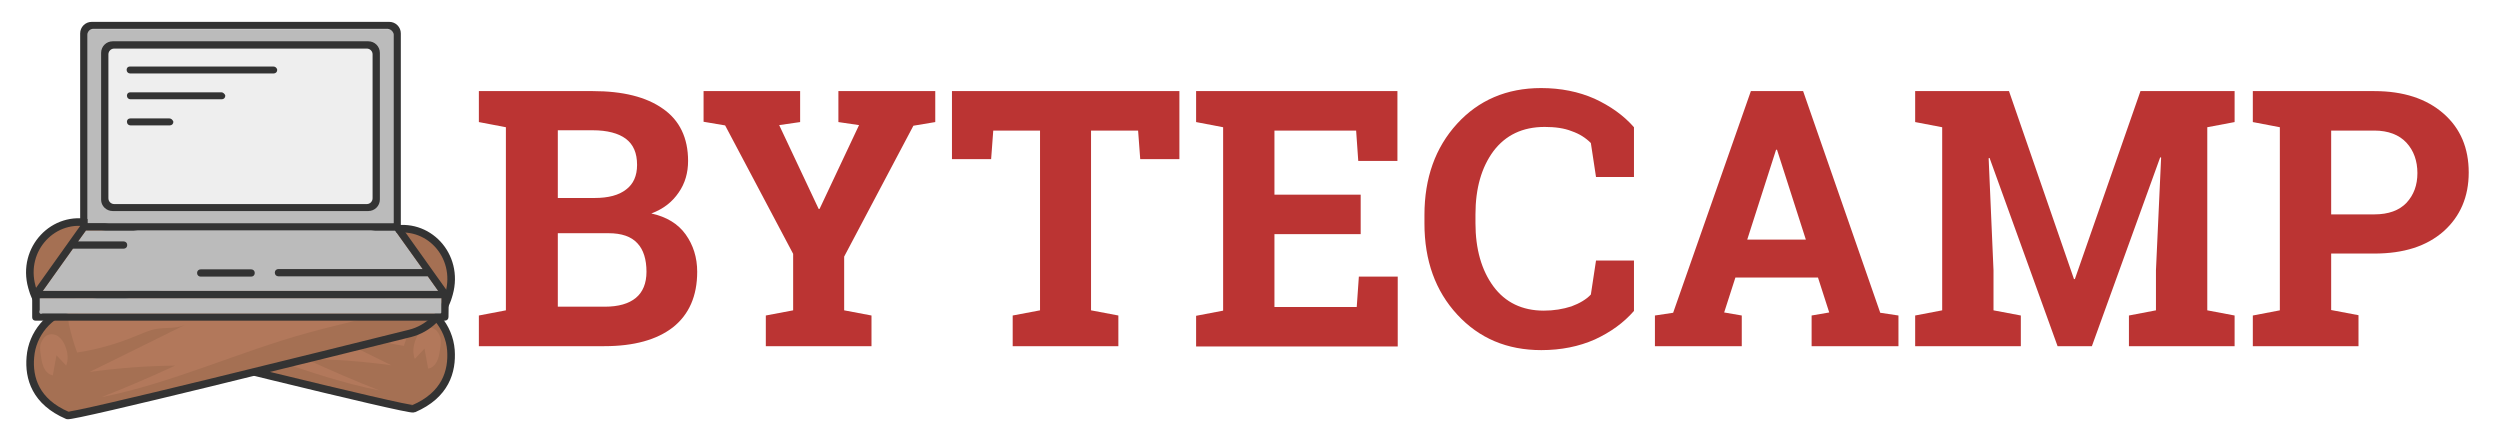
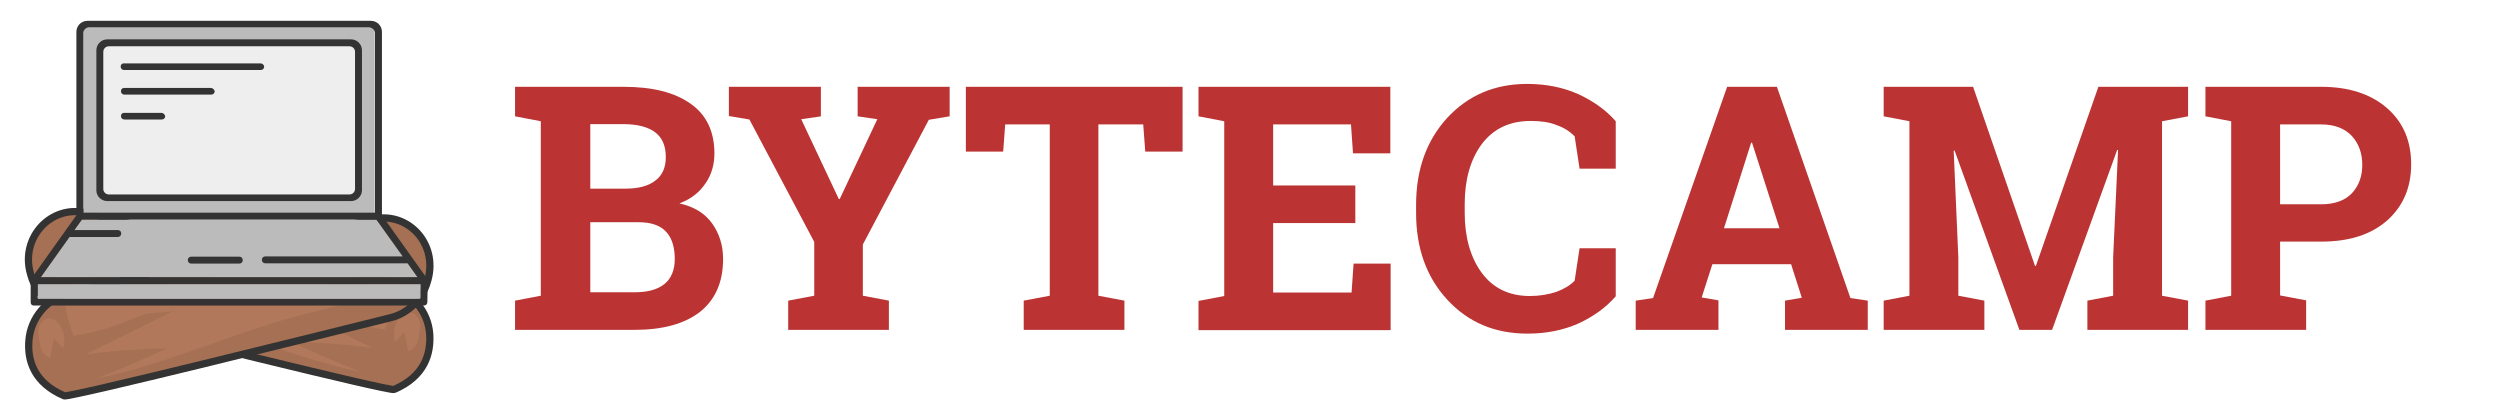
- <svg xmlns="http://www.w3.org/2000/svg" version="1.1" id="ByteCamp" x="0px" y="0px" viewBox="0 0 823.3 144" enable-background="new 0 0 823.3 144" xml:space="preserve">
+ <svg xmlns="http://www.w3.org/2000/svg" version="1.1" id="ByteCamp" x="0px" y="0px" viewBox="0 0 864 144" enable-background="new 0 0 864 144" xml:space="preserve">
  <g id="XMLID_34_">
    <g id="XMLID_164_">
      <g id="XMLID_184_">
        <g id="XMLID_190_">
          <path id="XMLID_193_" fill="#A57053" stroke="#333333" stroke-width="2.5" stroke-miterlimit="10" d="M136.2,134.6      c-1.5,0.7-85.8-20.3-112.8-27c-6-1.5-10.9-6.2-12.7-12.4c-0.1-0.2-0.1-0.5-0.2-0.7C7,82,17.7,70.6,29.9,73.6l105.1,25.6      c7.3,1.8,12.9,8.4,13.5,16.1C149,122.3,146.7,130.1,136.2,134.6z" />
          <path id="XMLID_192_" fill="#B2785B" d="M18,94.9c0.3,0.6,0.9,0.9,1.5,1.2c11.9,5.6,24.9,7.8,37.5,11.3      c22.9,6.3,44.8,16.6,68,21.2c-8.2-3.2-16.3-6.7-24.3-10.4c9.4,0.1,18.8,0.8,28.2,2.1c-10.5-5.2-21-10.3-31.4-15.5      c2.9,1.3,6.2,0.8,9.3,1.3c2.4,0.4,4.7,1.5,7,2.4c6.2,2.6,12.7,4.4,19.2,5.4c1.1-3,2-6.1,2.7-9.3c0.1-0.6,0.3-1.3,0-1.9      c-0.3-0.6-1-1-1.6-1.2c-3.1-1.3-6.4-1.7-9.6-2.1c-16.8-2.1-33.7-4.1-50.4-7.7c-16.6-3.6-33-8.8-49.7-12.1      c4.3,3.9,9.5,6.9,15,8.5c-6.9-0.1-13.9-0.9-20.8-2.4c5.5,3.3,11.1,6.4,17.2,8.2c7.1,2.1,14.8,2.2,21.2,6.2      c-11.4-0.9-23.1-1.9-33.6-7.1c-1.2-0.6-2.5-1.2-3.8-1C18.4,92.2,17.3,93.7,18,94.9z" />
          <path id="XMLID_191_" fill="#B2785B" d="M143.2,108.4c-1.2-0.8-2.8-0.6-3.9,0.1c-1.1,0.8-1.9,2-2.4,3.3c-0.8,2-1.1,4.3-0.3,6.4      c1.1-1.1,2.1-2.3,3.2-3.4c0.4,2.2,0.8,4.4,1.2,6.6c1.3-0.2,2.3-1.2,2.9-2.4c0.6-1.2,0.8-2.5,1-3.9c0.2-1.2,0.4-2.4,0.2-3.7      C144.8,110.3,144.2,109.1,143.2,108.4z" />
        </g>
        <g id="XMLID_185_">
          <g id="XMLID_186_">
            <path id="XMLID_189_" fill="#A57053" stroke="#333333" stroke-width="2.5" stroke-miterlimit="10" d="M22.2,136.8       c1.5,0.7,85.8-20.3,112.8-27c6-1.5,10.9-6.2,12.7-12.4c0.1-0.2,0.1-0.5,0.2-0.7c3.5-12.6-7.1-23.9-19.3-20.9L23.5,101.5       c-7.3,1.8-12.9,8.4-13.5,16.1C9.4,124.5,11.7,132.3,22.2,136.8z" />
            <path id="XMLID_188_" fill="#B2785B" d="M140.4,97.1c-0.3,0.6-0.9,0.9-1.5,1.2c-11.9,5.6-24.9,7.8-37.5,11.3       c-22.9,6.3-44.8,16.6-68,21.2c8.2-3.2,16.3-6.7,24.3-10.4c-9.4,0.1-18.8,0.8-28.2,2.1c10.5-5.2,21-10.3,31.4-15.5       c-2.9,1.3-6.2,0.8-9.3,1.3c-2.4,0.4-4.7,1.5-7,2.4c-6.2,2.6-12.7,4.4-19.2,5.4c-1.1-3-2-6.1-2.7-9.3c-0.1-0.6-0.3-1.3,0-1.9       c0.3-0.6,1-1,1.6-1.2c3.1-1.3,6.4-1.7,9.6-2.1c16.8-2.1,33.7-4.1,50.4-7.7c16.6-3.6,33-8.8,49.7-12.1c-4.3,3.9-9.5,6.9-15,8.5       c6.9-0.1,13.9-0.9,20.8-2.4c-5.5,3.3-11.1,6.4-17.2,8.2c-7.1,2.1-14.8,2.2-21.2,6.2c11.4-0.9,23.1-1.9,33.6-7.1       c1.2-0.6,2.5-1.2,3.8-1C140,94.4,141.1,96,140.4,97.1z" />
            <path id="XMLID_187_" fill="#B2785B" d="M15.2,110.6c1.2-0.8,2.8-0.6,3.9,0.1c1.1,0.8,1.9,2,2.4,3.3c0.8,2,1.1,4.3,0.3,6.4       c-1.1-1.1-2.1-2.3-3.2-3.4c-0.4,2.2-0.8,4.4-1.2,6.6c-1.3-0.2-2.3-1.2-2.9-2.4c-0.6-1.2-0.8-2.5-1-3.9       c-0.2-1.2-0.4-2.4-0.2-3.7C13.6,112.5,14.2,111.3,15.2,110.6z" />
          </g>
        </g>
      </g>
      <g id="XMLID_165_">
        <rect id="XMLID_183_" x="13" y="98.2" fill="#BBBBBB" width="132.4" height="5.1" />
        <rect id="XMLID_182_" x="28.8" y="9.6" fill="#BBBBBB" width="100.7" height="64" />
        <polygon id="XMLID_181_" fill="#BBBBBB" points="14.1,95.8 28.3,75.9 130.1,75.9 144.3,95.8    " />
        <rect id="XMLID_180_" x="35.2" y="15.2" fill="#EEEEEE" width="88" height="52.6" />
        <g id="XMLID_166_">
          <path id="XMLID_177_" fill="#333333" d="M37.1,69.5h84.2c2.1,0,3.8-1.7,3.8-3.8V17.4c0-2.1-1.7-3.8-3.8-3.8H37.1      c-2.1,0-3.8,1.7-3.8,3.8v48.4C33.3,67.8,35,69.5,37.1,69.5z M35.7,17.9c0-1,0.8-1.9,1.9-1.9h83.2c1,0,1.9,0.8,1.9,1.9v47.4      c0,1-0.8,1.9-1.9,1.9H37.6c-1,0-1.9-0.8-1.9-1.9L35.7,17.9z" />
          <path id="XMLID_172_" fill="#333333" d="M147.8,97c0-0.2-0.1-0.5-0.2-0.7l-15.6-21.9V11c0-2.1-1.7-3.8-3.8-3.8h-98      c-2.1,0-3.8,1.7-3.8,3.8v63.4L10.8,96.3c-0.1,0.2-0.2,0.4-0.2,0.7c0,0,0,0,0,0v7.5c0,0.3,0.1,0.6,0.3,0.8      c0.2,0.2,0.5,0.3,0.8,0.3l134.8,0c0.7,0,1.2-0.5,1.2-1.2L147.8,97C147.8,97,147.8,97,147.8,97z M79.2,95.8H14.1L24,81.9h16.7      c0.7,0,1.2-0.5,1.2-1.2s-0.5-1.2-1.2-1.2h-15l2.6-3.6h50.9h50.9l9.1,12.7H91.7c-0.7,0-1.2,0.5-1.2,1.2c0,0.7,0.5,1.2,1.2,1.2      h49.2l3.4,4.8L79.2,95.8z M129.6,11.4v62.1H79.2H28.8V11.4c0-1,0.8-1.9,1.9-1.9h97C128.7,9.6,129.6,10.4,129.6,11.4z M13,102.8      v-4.6h66.2l66.2,0v4.6c0,0.3-0.2,0.5-0.5,0.5l-131.5,0C13.2,103.3,13,103.1,13,102.8z" />
          <path id="XMLID_171_" fill="#333333" d="M82.7,88.7H66.1c-0.7,0-1.2,0.5-1.2,1.2s0.5,1.2,1.2,1.2h16.6c0.7,0,1.2-0.5,1.2-1.2      S83.4,88.7,82.7,88.7z" />
          <g id="XMLID_167_">
            <path id="XMLID_170_" fill="#333333" d="M55.8,39l-12.9,0c-0.3,0-0.6,0.1-0.8,0.3c-0.2,0.2-0.3,0.5-0.3,0.8       c0,0.7,0.5,1.2,1.2,1.2l12.9,0c0.7,0,1.2-0.5,1.2-1.2C56.9,39.5,56.4,39,55.8,39z" />
            <path id="XMLID_169_" fill="#333333" d="M72.9,30.4h-30c-0.3,0-0.6,0.1-0.8,0.3c-0.2,0.2-0.3,0.5-0.3,0.8       c0,0.7,0.5,1.2,1.2,1.2l30,0c0.7,0,1.2-0.5,1.2-1.2C74.1,31,73.5,30.4,72.9,30.4z" />
            <path id="XMLID_168_" fill="#333333" d="M90,21.9l-47.2,0c-0.3,0-0.6,0.1-0.8,0.3c-0.2,0.2-0.3,0.5-0.3,0.8       c0,0.7,0.5,1.2,1.2,1.2l47.2,0c0.7,0,1.2-0.5,1.2-1.2C91.2,22.4,90.7,21.9,90,21.9z" />
          </g>
        </g>
      </g>
    </g>
    <g id="XMLID_35_">
      <g id="XMLID_112_">
-         <path id="XMLID_150_" fill="#BB3433" d="M195.2,30c9.9,0,17.6,1.9,23.1,5.8c5.5,3.8,8.3,9.6,8.3,17.2c0,3.9-1,7.4-3.1,10.4     c-2.1,3.1-5,5.4-9,6.9c5,1.1,8.8,3.4,11.3,6.9c2.5,3.5,3.8,7.6,3.8,12.3c0,8-2.7,14.1-8,18.3c-5.3,4.1-12.8,6.2-22.6,6.2h-41.3     v-10.1l8.9-1.7V41.9l-8.9-1.7V30h8.9H195.2z M183.7,65.2h12.1c4.5,0,8-0.9,10.4-2.8c2.4-1.8,3.6-4.5,3.6-8.1     c0-3.9-1.2-6.7-3.7-8.6c-2.4-1.8-6.1-2.8-10.9-2.8h-11.5V65.2z M183.7,76.8v24.2h15.5c4.5,0,7.9-1,10.2-2.9     c2.3-1.9,3.5-4.8,3.5-8.6c0-4.1-1-7.3-3-9.4c-2-2.2-5.2-3.3-9.5-3.3H183.7z" />
-         <path id="XMLID_147_" fill="#BB3433" d="M263.5,40.2l-6.9,1l13,27.6h0.3l13-27.6l-6.8-1V30H308v10.2l-7.2,1.2L278,84.5v17.7     l9,1.7V114h-34.8v-10.1l9-1.7V83.6l-22.4-42.3l-7.1-1.2V30h31.8V40.2z" />
-         <path id="XMLID_142_" fill="#BB3433" d="M388.4,30v22.4h-12.9l-0.7-9.4h-15.5v59.2l9,1.7V114h-34.8v-10.1l9-1.7V43h-15.4     l-0.7,9.4h-12.9V30H388.4z" />
-         <path id="XMLID_138_" fill="#BB3433" d="M448.1,77.1h-28.4v24h27.1l0.7-10h12.8v23h-66.4v-10.1l8.9-1.7V41.9l-8.9-1.7V30h8.9     h57.4v23h-12.9l-0.7-10h-26.9v21.1h28.4V77.1z" />
-         <path id="XMLID_134_" fill="#BB3433" d="M538.1,58.3h-12.5l-1.7-11.2c-1.7-1.7-3.7-3-6.3-3.9c-2.5-1-5.5-1.4-8.9-1.4     c-7.3,0-12.9,2.7-16.9,8c-3.9,5.3-5.9,12.2-5.9,20.8v2.9c0,8.5,2,15.5,5.9,20.8c3.9,5.3,9.5,8,16.6,8c3.3,0,6.3-0.5,9.1-1.4     c2.7-1,4.9-2.3,6.4-3.9l1.7-11.2h12.5v16.6c-3.4,3.9-7.7,7-12.9,9.4c-5.2,2.3-11.1,3.5-17.6,3.5c-11.3,0-20.5-3.9-27.7-11.7     c-7.2-7.8-10.8-17.8-10.8-30v-2.8c0-12.2,3.6-22.2,10.7-30s16.4-11.8,27.7-11.8c6.5,0,12.4,1.2,17.6,3.5c5.2,2.4,9.6,5.5,13,9.4     V58.3z" />
-         <path id="XMLID_128_" fill="#BB3433" d="M545,103.9l6-0.9l25.6-73h17.2l25.4,73l6,0.9V114h-28.6v-10.1l5.8-1l-3.7-11.5h-27.2     l-3.7,11.5l5.8,1V114H545V103.9z M575.4,78.9h19.3l-9.5-29.6h-0.3L575.4,78.9z" />
-         <path id="XMLID_122_" fill="#BB3433" d="M711.7,51.9l-0.3-0.1L688.9,114h-11.3L655.2,52l-0.3,0.1l1.6,36.9v13.2l9,1.7V114h-34.8     v-10.1l8.9-1.7V41.9l-8.9-1.7V30h8.9h22L683,91.9h0.3L704.9,30h31v10.2l-9,1.7v60.3l9,1.7V114h-34.8v-10.1l8.9-1.7V89L711.7,51.9     z" />
-         <path id="XMLID_115_" fill="#BB3433" d="M781.9,30c9.6,0,17.2,2.5,22.8,7.4c5.6,4.9,8.3,11.4,8.3,19.4c0,8-2.8,14.5-8.3,19.4     c-5.6,4.9-13.1,7.3-22.8,7.3h-14.2v18.6l9,1.7V114h-34.8v-10.1l8.9-1.7V41.9l-8.9-1.7V30h8.9H781.9z M767.7,70.6h14.2     c4.7,0,8.2-1.3,10.6-3.8c2.4-2.6,3.6-5.8,3.6-9.8c0-4-1.2-7.4-3.6-10c-2.4-2.6-6-4-10.6-4h-14.2V70.6z" />
+         <path id="XMLID_150_" fill="#BB3433" d="M215.5,30c9.9,0,17.6,1.9,23.1,5.8c5.5,3.8,8.3,9.6,8.3,17.2c0,3.9-1,7.4-3.1,10.4     c-2.1,3.1-5,5.4-9,6.9c5,1.1,8.8,3.4,11.3,6.9c2.5,3.5,3.8,7.6,3.8,12.3c0,8-2.7,14.1-8,18.3c-5.3,4.1-12.8,6.2-22.6,6.2h-41.3     v-10.1l8.9-1.7V41.9l-8.9-1.7V30h8.9H215.5z M204,65.2h12.1c4.5,0,8-0.9,10.4-2.8c2.4-1.8,3.6-4.5,3.6-8.1c0-3.9-1.2-6.7-3.7-8.6     c-2.4-1.8-6.1-2.8-10.9-2.8H204V65.2z M204,76.8v24.2h15.5c4.5,0,7.9-1,10.2-2.9c2.3-1.9,3.5-4.8,3.5-8.6c0-4.1-1-7.3-3-9.4     c-2-2.2-5.2-3.3-9.5-3.3H204z" />
+         <path id="XMLID_147_" fill="#BB3433" d="M283.8,40.2l-6.9,1l13,27.6h0.3l13-27.6l-6.8-1V30h31.8v10.2l-7.2,1.2l-22.8,43.1v17.7     l9,1.7V114h-34.8v-10.1l9-1.7V83.6l-22.4-42.3l-7.1-1.2V30h31.8V40.2z" />
+         <path id="XMLID_142_" fill="#BB3433" d="M408.7,30v22.4h-12.9l-0.7-9.4h-15.5v59.2l9,1.7V114h-34.8v-10.1l9-1.7V43h-15.4     l-0.7,9.4h-12.9V30H408.7z" />
+         <path id="XMLID_138_" fill="#BB3433" d="M468.4,77.1H440v24h27.1l0.7-10h12.8v23h-66.4v-10.1l8.9-1.7V41.9l-8.9-1.7V30h8.9h57.4     v23h-12.9l-0.7-10H440v21.1h28.4V77.1z" />
+         <path id="XMLID_134_" fill="#BB3433" d="M558.4,58.3h-12.5l-1.7-11.2c-1.7-1.7-3.7-3-6.3-3.9c-2.5-1-5.5-1.4-8.9-1.4     c-7.3,0-12.9,2.7-16.9,8c-3.9,5.3-5.9,12.2-5.9,20.8v2.9c0,8.5,2,15.5,5.9,20.8c3.9,5.3,9.5,8,16.6,8c3.3,0,6.3-0.5,9.1-1.4     c2.7-1,4.9-2.3,6.4-3.9l1.7-11.2h12.5v16.6c-3.4,3.9-7.7,7-12.9,9.4c-5.2,2.3-11.1,3.5-17.6,3.5c-11.3,0-20.5-3.9-27.7-11.7     c-7.2-7.8-10.8-17.8-10.8-30v-2.8c0-12.2,3.6-22.2,10.7-30c7.2-7.8,16.4-11.8,27.7-11.8c6.5,0,12.4,1.2,17.6,3.5     c5.2,2.4,9.6,5.5,13,9.4V58.3z" />
+         <path id="XMLID_128_" fill="#BB3433" d="M565.3,103.9l6-0.9l25.6-73h17.2l25.4,73l6,0.9V114h-28.6v-10.1l5.8-1L619,91.3h-27.2     l-3.7,11.5l5.8,1V114h-28.6V103.9z M595.8,78.9H615l-9.5-29.6h-0.3L595.8,78.9z" />
+         <path id="XMLID_122_" fill="#BB3433" d="M732,51.9l-0.3-0.1L709.2,114h-11.3L675.5,52l-0.3,0.1l1.6,36.9v13.2l9,1.7V114H651     v-10.1l8.9-1.7V41.9l-8.9-1.7V30h8.9h22l21.4,61.9h0.3L725.2,30h31v10.2l-9,1.7v60.3l9,1.7V114h-34.8v-10.1l8.9-1.7V89L732,51.9z     " />
+         <path id="XMLID_115_" fill="#BB3433" d="M802.2,30c9.6,0,17.2,2.5,22.8,7.4c5.6,4.9,8.3,11.4,8.3,19.4c0,8-2.8,14.5-8.3,19.4     c-5.6,4.9-13.1,7.3-22.8,7.3H788v18.6l9,1.7V114h-34.8v-10.1l8.9-1.7V41.9l-8.9-1.7V30h8.9H802.2z M788,70.6h14.2     c4.7,0,8.2-1.3,10.6-3.8c2.4-2.6,3.6-5.8,3.6-9.8c0-4-1.2-7.4-3.6-10c-2.4-2.6-6-4-10.6-4H788V70.6z" />
      </g>
    </g>
  </g>
</svg>
